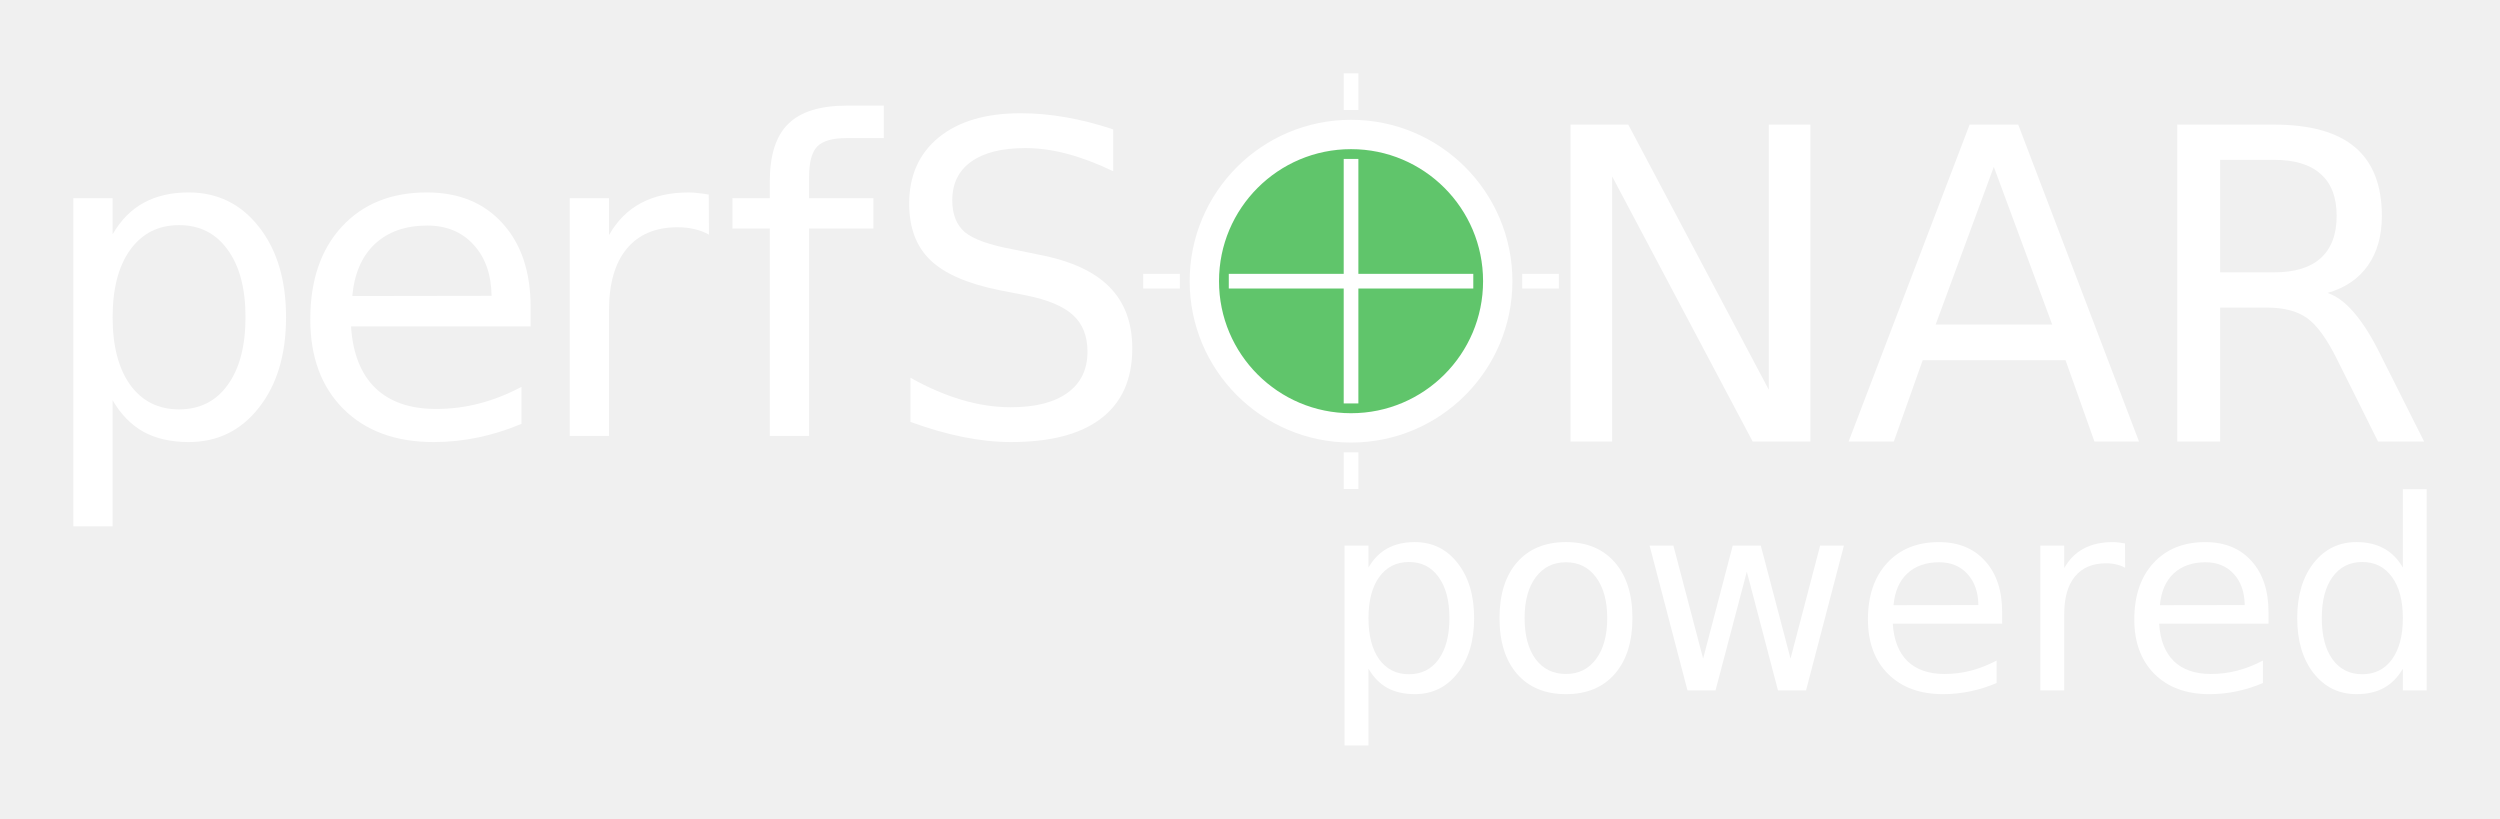
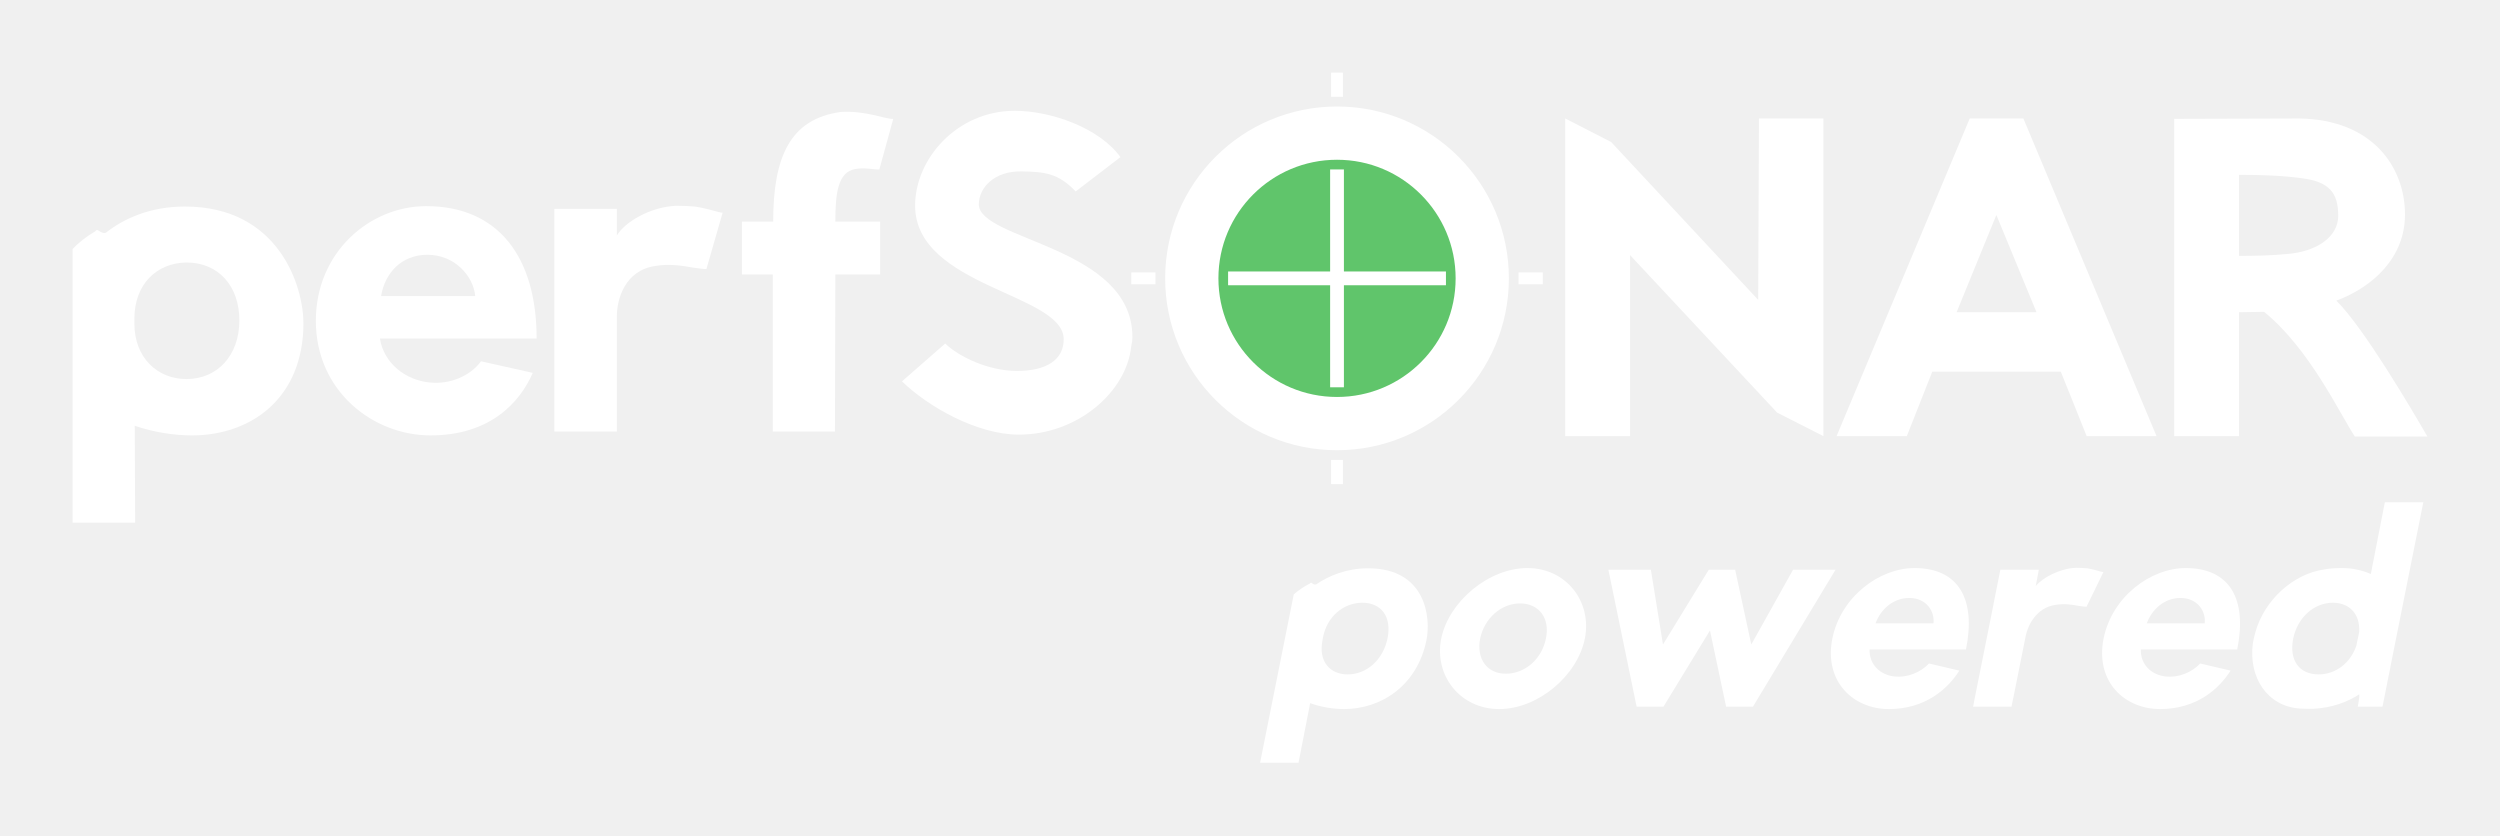
- <svg xmlns="http://www.w3.org/2000/svg" width="511.235mm" height="167.446mm" viewBox="0 0 511.235 167.446" version="1.1" id="svg8">
+ <svg xmlns="http://www.w3.org/2000/svg" width="516.411mm" height="172.549mm" viewBox="0 0 516.411 172.549" version="1.1" id="svg8">
  <defs id="defs2" />
-   <g id="layer4" style="display:inline">
-     <circle transform="translate(193.7791,-139.5)" style="display:inline;opacity:1;fill:#31b63f;fill-opacity:0.75;fill-rule:nonzero;stroke:none;stroke-width:6;stroke-linecap:square;stroke-linejoin:miter;stroke-miterlimit:4;stroke-dasharray:none;stroke-dashoffset:0;stroke-opacity:1" id="path3715-3" cy="197.014" cx="82.479" r="30" />
+   <g id="layer4" style="display:inline" transform="translate(6.112114,-1.8065489e-6)">
+     <circle transform="translate(187.5687,-139.5)" style="display:inline;opacity:1;fill:#31b63f;fill-opacity:0.75;fill-rule:nonzero;stroke:none;stroke-width:6;stroke-linecap:square;stroke-linejoin:miter;stroke-miterlimit:4;stroke-dasharray:none;stroke-dashoffset:0;stroke-opacity:1" id="path3715-3" cy="197.014" cx="82.479" r="30" />
  </g>
-   <g id="layer1" transform="translate(193.7791,-139.5)" style="display:inline">
-     <circle style="opacity:1;fill:none;fill-opacity:1;fill-rule:nonzero;stroke:#ffffff;stroke-width:6;stroke-linecap:square;stroke-linejoin:miter;stroke-miterlimit:4;stroke-dasharray:none;stroke-dashoffset:0;stroke-opacity:1" id="path3715" cy="197" cx="82.5" r="30" />
-     <path style="fill:none;fill-rule:evenodd;stroke:#ffffff;stroke-width:3;stroke-linecap:butt;stroke-linejoin:miter;stroke-miterlimit:4;stroke-dasharray:none;stroke-opacity:1" d="m 107.5,197 h -50" id="path4522" />
-     <path style="fill:none;fill-rule:evenodd;stroke:#ffffff;stroke-width:3;stroke-linecap:butt;stroke-linejoin:miter;stroke-miterlimit:4;stroke-dasharray:none;stroke-opacity:1" d="M 82.5,222 V 172" id="path4522-6" />
-     <path style="fill:none;fill-rule:evenodd;stroke:#ffffff;stroke-width:3;stroke-linecap:butt;stroke-linejoin:miter;stroke-miterlimit:4;stroke-dasharray:none;stroke-opacity:1" d="M 82.5,239.5 V 232" id="path4522-6-7" />
-     <path style="fill:none;fill-rule:evenodd;stroke:#ffffff;stroke-width:3;stroke-linecap:butt;stroke-linejoin:miter;stroke-miterlimit:4;stroke-dasharray:none;stroke-opacity:1" d="m 82.5,162 v -7.5" id="path4522-6-7-3" />
-     <path style="fill:none;fill-rule:evenodd;stroke:#ffffff;stroke-width:3;stroke-linecap:butt;stroke-linejoin:miter;stroke-miterlimit:4;stroke-dasharray:none;stroke-opacity:1" d="m 40,197 h 7.5" id="path4522-6-7-3-5" />
-     <path style="fill:none;fill-rule:evenodd;stroke:#ffffff;stroke-width:3;stroke-linecap:butt;stroke-linejoin:miter;stroke-miterlimit:4;stroke-dasharray:none;stroke-opacity:1" d="M 117.5,197 H 125" id="path4522-6-7-3-5-6" />
-     <text xml:space="preserve" style="font-style:normal;font-variant:normal;font-weight:normal;font-stretch:normal;font-size:70.556px;line-height:125%;font-family:sans-serif;-inkscape-font-specification:'sans-serif, Normal';font-variant-ligatures:normal;font-variant-caps:normal;font-variant-numeric:normal;font-feature-settings:normal;text-align:start;letter-spacing:0px;word-spacing:0px;writing-mode:lr-tb;text-anchor:start;fill:#ffffff;fill-opacity:1;stroke:none;stroke-width:0.265px;stroke-linecap:butt;stroke-linejoin:miter;stroke-opacity:1" x="310" y="219.5" id="text4725">
-       <tspan id="tspan4723" x="310" y="281.925" style="stroke-width:0.265px" />
+   <g id="layer1" transform="translate(193.6808,-139.5)" style="display:inline">
+     <circle style="opacity:1;fill:none;fill-opacity:1;fill-rule:nonzero;stroke:#ffffff;stroke-width:11;stroke-linecap:square;stroke-linejoin:miter;stroke-miterlimit:4;stroke-dasharray:none;stroke-dashoffset:0;stroke-opacity:1" id="path3715" cy="197" cx="82.5" r="30" />
+     <path style="fill:none;fill-rule:evenodd;stroke:#ffffff;stroke-width:2.846;stroke-linecap:butt;stroke-linejoin:miter;stroke-miterlimit:4;stroke-dasharray:none;stroke-opacity:1" d="m 105,197 -45,0" id="path4522" />
+     <path style="fill:none;fill-rule:evenodd;stroke:#ffffff;stroke-width:2.846;stroke-linecap:butt;stroke-linejoin:miter;stroke-miterlimit:4;stroke-dasharray:none;stroke-opacity:1" d="m 82.5,219.5 0,-45" id="path4522-6" />
+     <path style="fill:none;fill-rule:evenodd;stroke:#ffffff;stroke-width:2.449;stroke-linecap:butt;stroke-linejoin:miter;stroke-miterlimit:4;stroke-dasharray:none;stroke-opacity:1" d="m 82.5,239.5 0,-5" id="path4522-6-7" />
+     <path style="fill:none;fill-rule:evenodd;stroke:#ffffff;stroke-width:2.449;stroke-linecap:butt;stroke-linejoin:miter;stroke-miterlimit:4;stroke-dasharray:none;stroke-opacity:1" d="M 82.5,159.5 82.5,154.5" id="path4522-6-7-3" />
+     <path style="fill:none;fill-rule:evenodd;stroke:#ffffff;stroke-width:2.449;stroke-linecap:butt;stroke-linejoin:miter;stroke-miterlimit:4;stroke-dasharray:none;stroke-opacity:1" d="m 40,197 5,0" id="path4522-6-7-3-5" />
+     <path style="fill:none;fill-rule:evenodd;stroke:#ffffff;stroke-width:2.449;stroke-linecap:butt;stroke-linejoin:miter;stroke-miterlimit:4;stroke-dasharray:none;stroke-opacity:1" d="M 120,197 125,197" id="path4522-6-7-3-5-6" />
+     <text xml:space="preserve" style="font-style:normal;font-variant:normal;font-weight:normal;font-stretch:normal;font-size:70.556px;line-height:125%;font-family:sans-serif;-inkscape-font-specification:'sans-serif, Normal';text-align:start;letter-spacing:0px;word-spacing:0px;writing-mode:lr-tb;text-anchor:start;fill:#ffffff;fill-opacity:1;stroke:none;stroke-width:0.265px;stroke-linecap:butt;stroke-linejoin:miter;stroke-opacity:1" x="310" y="219.5" id="text4725">
+       <tspan id="tspan4723" x="310" y="219.5" style="stroke-width:0.265px" />
    </text>
  </g>
-   <g id="layer3" style="display:inline">
-     <g aria-label="NAR" transform="translate(193.7791,-139.5)" style="font-style:normal;font-variant:normal;font-weight:normal;font-stretch:normal;font-size:88.9px;line-height:125%;font-family:sans-serif;-inkscape-font-specification:'sans-serif, Normal';font-variant-ligatures:normal;font-variant-caps:normal;font-variant-numeric:normal;font-feature-settings:normal;text-align:start;letter-spacing:0px;word-spacing:0px;writing-mode:lr-tb;text-anchor:start;display:inline;fill:#ffffff;fill-opacity:1;stroke:none;stroke-width:0.265px;stroke-linecap:butt;stroke-linejoin:miter;stroke-opacity:1" id="text4651">
-       <path d="m 127.386,164.981 h 11.807 l 28.736,54.217 v -54.217 h 8.508 v 64.808 h -11.807 l -28.736,-54.217 v 54.217 h -8.508 z" style="font-style:normal;font-variant:normal;font-weight:normal;font-stretch:normal;font-size:88.9px;font-family:'DejaVu Sans';-inkscape-font-specification:'DejaVu Sans, Normal';font-variant-ligatures:normal;font-variant-caps:normal;font-variant-numeric:normal;font-feature-settings:normal;text-align:start;writing-mode:lr-tb;text-anchor:start;stroke-width:0.265px" id="path851" />
-       <path d="m 213.945,173.619 -11.894,32.252 h 23.831 z m -4.949,-8.638 h 9.94 l 24.699,64.808 h -9.116 l -5.904,-16.625 h -29.214 l -5.904,16.625 h -9.246 z" style="font-style:normal;font-variant:normal;font-weight:normal;font-stretch:normal;font-size:88.9px;font-family:'DejaVu Sans';-inkscape-font-specification:'DejaVu Sans, Normal';font-variant-ligatures:normal;font-variant-caps:normal;font-variant-numeric:normal;font-feature-settings:normal;text-align:start;writing-mode:lr-tb;text-anchor:start;stroke-width:0.265px" id="path853" />
-       <path d="m 282.185,199.403 q 2.822,0.955 5.469,4.08 2.691,3.125 5.383,8.595 l 8.899,17.711 h -9.42 l -8.291,-16.625 q -3.212,-6.511 -6.251,-8.638 -2.995,-2.127 -8.204,-2.127 h -9.55 v 27.391 h -8.768 v -64.808 h 19.794 q 11.113,0 16.582,4.645 5.469,4.645 5.469,14.021 0,6.121 -2.865,10.158 -2.822,4.037 -8.248,5.6 z m -21.965,-27.217 v 23.006 h 11.026 q 6.338,0 9.55,-2.908 3.256,-2.952 3.256,-8.638 0,-5.686 -3.256,-8.551 -3.212,-2.908 -9.55,-2.908 z" style="font-style:normal;font-variant:normal;font-weight:normal;font-stretch:normal;font-size:88.9px;font-family:'DejaVu Sans';-inkscape-font-specification:'DejaVu Sans, Normal';font-variant-ligatures:normal;font-variant-caps:normal;font-variant-numeric:normal;font-feature-settings:normal;text-align:start;writing-mode:lr-tb;text-anchor:start;stroke-width:0.265px" id="path855" />
+   <g id="layer3" style="display:inline" transform="translate(5.960504,-8.0654894e-7)">
+     <g transform="translate(187.7203,-139.5)" style="font-style:normal;font-variant:normal;font-weight:normal;font-stretch:normal;font-size:79.729px;line-height:125%;font-family:'Rabbid Highway Sign II';-inkscape-font-specification:'Rabbid Highway Sign II, Normal';text-align:end;letter-spacing:0px;word-spacing:0px;writing-mode:lr-tb;text-anchor:end;display:inline;fill:#ffffff;fill-opacity:1;stroke:none;stroke-width:0.265px;stroke-linecap:butt;stroke-linejoin:miter;stroke-opacity:1" id="text4651-0">
+       <path d="m -165.924,206.319 0,-0.957 c 0,-7.176 4.624,-11.561 10.763,-11.64 6.538,0 10.923,4.784 10.923,11.959 0,7.335 -4.624,12.119 -10.923,12.119 -5.98,0 -10.763,-4.385 -10.763,-11.481 z m 10.444,-24.158 c -7.176,0 -12.597,2.472 -16.344,5.422 -1.116,0.319 -1.674,-1.116 -2.153,-0.319 -1.913,1.116 -3.508,2.392 -4.704,3.668 l 0,56.528 12.916,0 -0.08,-20.012 c 3.907,1.355 8.212,1.993 11.8,1.993 12.278,0 23.042,-7.734 23.042,-23.201 0,-7.495 -5.023,-24.078 -24.477,-24.078 z" style="font-style:normal;font-variant:normal;font-weight:normal;font-stretch:normal;font-size:79.729px;line-height:125%;font-family:'Rabbid Highway Sign II';-inkscape-font-specification:'Rabbid Highway Sign II, Normal';text-align:end;writing-mode:lr-tb;text-anchor:end" id="path3446" />
+       <path d="m -114.965,200.658 c 0.797,-4.784 4.226,-8.531 9.567,-8.531 5.661,0 9.488,4.385 9.886,8.531 l -19.454,0 z m 20.65,13.474 c -2.312,3.109 -6.458,4.784 -10.524,4.385 -5.182,-0.478 -9.567,-4.066 -10.365,-9.089 l 32.37,0 c 0,-16.903 -7.973,-27.347 -22.802,-27.347 -11.72,0 -22.802,9.567 -22.802,23.679 0,14.59 11.88,23.679 23.679,23.679 12.358,0 18.497,-6.857 21.128,-12.916 l -10.684,-2.392 z" style="font-style:normal;font-variant:normal;font-weight:normal;font-stretch:normal;font-size:79.729px;line-height:125%;font-family:'Rabbid Highway Sign II';-inkscape-font-specification:'Rabbid Highway Sign II, Normal';text-align:end;writing-mode:lr-tb;text-anchor:end" id="path3448" />
+       <path d="m -66.259,182.639 -12.916,0 0,46.004 12.916,0 0,-23.839 c 0,-3.508 1.674,-9.488 7.973,-10.365 2.87,-0.478 5.422,-0.08 7.654,0.319 1.116,0.159 2.073,0.319 2.87,0.319 l 3.349,-11.64 c -0.797,0 -2.711,-0.797 -5.74,-1.276 -1.116,-0.08 -2.392,-0.159 -3.827,-0.159 -5.422,0.239 -10.604,3.349 -12.278,6.139 l 0,-5.501 z" style="font-style:normal;font-variant:normal;font-weight:normal;font-stretch:normal;font-size:79.729px;line-height:125%;font-family:'Rabbid Highway Sign II';-inkscape-font-specification:'Rabbid Highway Sign II, Normal';text-align:end;writing-mode:lr-tb;text-anchor:end" id="path3450" />
+       <path d="m -33.965,185.27 -6.458,0 0,10.923 6.378,0 0,32.45 12.836,0 0.08,-32.45 9.249,0 0,-10.923 -9.249,0 c 0,-5.9 0.558,-10.205 4.066,-10.843 1.993,-0.399 3.986,0.159 5.023,0.08 l 2.87,-10.444 c -1.674,0.08 -5.581,-1.754 -10.843,-1.435 -10.444,1.435 -13.953,9.249 -13.953,22.643 z" style="font-style:normal;font-variant:normal;font-weight:normal;font-stretch:normal;font-size:79.729px;line-height:125%;font-family:'Rabbid Highway Sign II';-inkscape-font-specification:'Rabbid Highway Sign II, Normal';text-align:end;writing-mode:lr-tb;text-anchor:end" id="path3452" />
+       <path d="m 28.513,179.051 9.249,-7.096 c -4.385,-6.059 -14.351,-9.567 -21.846,-9.567 -11.88,0 -20.57,9.886 -20.57,19.613 0.08,16.823 30.696,18.098 30.696,27.586 0,4.305 -3.668,6.538 -9.647,6.538 -5.9,0 -12.039,-2.95 -14.83,-5.661 l -8.93,7.813 c 5.342,5.182 15.467,11.003 24.158,11.003 12.119,0 22.244,-8.85 23.201,-18.258 0.159,-0.638 0.239,-1.276 0.239,-1.913 0,-18.736 -31.732,-19.932 -31.732,-27.427 0.08,-3.588 3.349,-6.857 8.77,-6.777 4.704,0.08 7.654,0.319 11.242,4.146 z" style="font-style:normal;font-variant:normal;font-weight:normal;font-stretch:normal;font-size:79.729px;line-height:125%;font-family:'Rabbid Highway Sign II';-inkscape-font-specification:'Rabbid Highway Sign II, Normal';text-align:end;writing-mode:lr-tb;text-anchor:end" id="path3454" />
    </g>
-     <g aria-label="perfS" transform="translate(193.7791,-139.5)" style="font-style:normal;font-variant:normal;font-weight:normal;font-stretch:normal;font-size:88.9px;line-height:125%;font-family:'DejaVu Sans';-inkscape-font-specification:'DejaVu Sans, Normal';font-variant-ligatures:normal;font-variant-caps:normal;font-variant-numeric:normal;font-feature-settings:normal;text-align:end;letter-spacing:0px;word-spacing:0px;writing-mode:lr-tb;text-anchor:end;display:inline;fill:#ffffff;fill-opacity:1;stroke:none;stroke-width:0.265px;stroke-linecap:butt;stroke-linejoin:miter;stroke-opacity:1" id="text4651-0">
-       <path d="m -170.749,221.35 v 25.784 h -8.031 v -67.109 h 8.031 v 7.379 q 2.518,-4.341 6.338,-6.424 3.863,-2.127 9.203,-2.127 8.855,0 14.368,7.032 5.556,7.032 5.556,18.492 0,11.46 -5.556,18.492 -5.513,7.032 -14.368,7.032 -5.339,0 -9.203,-2.084 -3.82,-2.127 -6.338,-6.468 z m 27.174,-16.973 q 0,-8.812 -3.646,-13.804 -3.603,-5.035 -9.94,-5.035 -6.338,0 -9.984,5.035 -3.603,4.992 -3.603,13.804 0,8.812 3.603,13.847 3.646,4.992 9.984,4.992 6.338,0 9.94,-4.992 3.646,-5.035 3.646,-13.847 z" id="path840" />
-       <path d="m -85.27,202.337 v 3.907 H -121.994 q 0.521,8.248 4.949,12.588 4.471,4.297 12.415,4.297 4.601,0 8.899,-1.129 4.341,-1.129 8.595,-3.386 v 7.553 q -4.297,1.823 -8.812,2.778 -4.514,0.955 -9.159,0.955 -11.633,0 -18.448,-6.772 -6.772,-6.772 -6.772,-18.318 0,-11.937 6.424,-18.926 6.468,-7.032 17.407,-7.032 9.81,0 15.497,6.338 5.73,6.294 5.73,17.146 z m -7.987,-2.344 q -0.087,-6.555 -3.69,-10.461 -3.559,-3.907 -9.463,-3.907 -6.685,0 -10.722,3.777 -3.994,3.777 -4.601,10.635 z" id="path842" />
-       <path d="m -48.8,187.492 q -1.346,-0.781 -2.952,-1.129 -1.563,-0.391 -3.473,-0.391 -6.772,0 -10.418,4.428 -3.603,4.384 -3.603,12.632 v 25.611 h -8.031 v -48.617 h 8.031 v 7.553 q 2.518,-4.428 6.555,-6.555 4.037,-2.17 9.81,-2.17 0.825,0 1.823,0.13 0.998,0.087 2.214,0.304 z" id="path844" />
-       <path d="m -13.05,161.099 v 6.641 h -7.64 q -4.297,0 -5.99,1.736 -1.65,1.736 -1.65,6.251 v 4.297 h 13.153 v 6.207 h -13.153 v 42.41 h -8.031 v -42.41 h -7.64 v -6.207 h 7.64 v -3.386 q 0,-8.117 3.777,-11.807 3.777,-3.733 11.981,-3.733 z" id="path846" />
-       <path d="m 33.858,165.961 v 8.551 q -4.992,-2.387 -9.42,-3.559 -4.428,-1.172 -8.551,-1.172 -7.162,0 -11.069,2.778 -3.863,2.778 -3.863,7.9 0,4.297 2.561,6.511 2.604,2.17 9.81,3.516 l 5.296,1.085 q 9.81,1.867 14.455,6.598 4.688,4.688 4.688,12.588 0,9.42 -6.338,14.281 -6.294,4.862 -18.492,4.862 -4.601,0 -9.81,-1.042 -5.166,-1.042 -10.722,-3.082 v -9.029 q 5.339,2.995 10.461,4.514 5.122,1.519 10.071,1.519 7.51,0 11.59,-2.952 4.08,-2.952 4.08,-8.421 0,-4.775 -2.952,-7.466 -2.908,-2.691 -9.593,-4.037 l -5.339,-1.042 q -9.81,-1.953 -14.194,-6.121 -4.384,-4.167 -4.384,-11.59 0,-8.595 6.034,-13.543 6.077,-4.949 16.712,-4.949 4.558,0 9.289,0.825 4.731,0.825 9.68,2.474 z" id="path848" />
+     <g style="font-style:normal;font-variant:normal;font-weight:normal;font-stretch:normal;font-size:88.9px;line-height:125%;font-family:sans-serif;-inkscape-font-specification:'sans-serif, Normal';text-align:start;letter-spacing:0px;word-spacing:0px;writing-mode:lr-tb;text-anchor:start;display:inline;fill:#ffffff;fill-opacity:1;stroke:none;stroke-width:0.265px;stroke-linecap:butt;stroke-linejoin:miter;stroke-opacity:1" id="text4651">
+       <path d="m 317.356,90.089 13.394,0 0,-37.392 30.376,32.529 9.567,4.863 0,-65.616 -13.315,0 -0.159,37.472 -30.376,-32.609 -9.488,-4.863 0,65.616 z" style="font-style:normal;font-variant:normal;font-weight:normal;font-stretch:normal;font-size:79.728px;font-family:'Rabbid Highway Sign II';-inkscape-font-specification:'Rabbid Highway Sign II, Normal';text-align:start;writing-mode:lr-tb;text-anchor:start;stroke-width:0.265px" id="path3439" />
+       <path d="m 411.997,24.473 -11.082,0 -27.506,65.616 14.51,0 5.262,-13.315 26.549,0 5.342,13.315 14.431,0 -27.506,-65.616 z m 2.711,40.023 -16.504,0 8.212,-20.091 8.292,20.091 z" style="font-style:normal;font-variant:normal;font-weight:normal;font-stretch:normal;font-size:79.728px;font-family:'Rabbid Highway Sign II';-inkscape-font-specification:'Rabbid Highway Sign II, Normal';text-align:start;writing-mode:lr-tb;text-anchor:start;stroke-width:0.265px" id="path3441" />
+       <path d="m 443.149,24.553 0,65.536 13.394,0 0,-25.593 c 1.515,0 3.349,-0.08 5.182,-0.08 9.408,7.654 15.627,21.048 18.736,25.752 l 14.989,0 c -3.03,-5.262 -13.235,-22.643 -18.816,-28.064 7.494,-2.79 14.192,-8.85 14.192,-17.779 0,-9.727 -6.617,-19.613 -21.845,-19.852 l -25.832,0.08 z m 13.394,28.303 0,-16.743 c 4.624,0 9.089,0.159 13.075,0.718 5.501,0.718 7.415,2.95 7.415,7.734 0,4.544 -4.704,7.415 -10.444,7.893 -3.269,0.319 -6.697,0.399 -10.046,0.399 z" style="font-style:normal;font-variant:normal;font-weight:normal;font-stretch:normal;font-size:79.728px;font-family:'Rabbid Highway Sign II';-inkscape-font-specification:'Rabbid Highway Sign II, Normal';text-align:start;writing-mode:lr-tb;text-anchor:start;stroke-width:0.265px" id="path3443" />
    </g>
  </g>
-   <g id="layer2" style="display:inline" transform="translate(8.931085,14.99999)">
-     <g aria-label="powered" style="font-style:normal;font-variant:normal;font-weight:normal;font-stretch:normal;font-size:70.556px;line-height:125%;font-family:sans-serif;-inkscape-font-specification:'sans-serif, Normal';font-variant-ligatures:normal;font-variant-caps:normal;font-variant-numeric:normal;font-feature-settings:normal;text-align:start;letter-spacing:0px;word-spacing:0px;writing-mode:lr-tb;text-anchor:start;fill:#ffffff;fill-opacity:1;stroke:none;stroke-width:0.265px;stroke-linecap:butt;stroke-linejoin:miter;stroke-opacity:1" id="text4651-0-4">
-       <path d="m 270.916,121.74 v 15.706 h -4.892 V 96.568 h 4.892 v 4.495 q 1.534,-2.644 3.86,-3.913 2.353,-1.296 5.606,-1.296 5.394,0 8.752,4.283 3.384,4.283 3.384,11.264 0,6.98 -3.384,11.264 -3.358,4.283 -8.752,4.283 -3.252,0 -5.606,-1.269 -2.327,-1.296 -3.86,-3.94 z m 16.552,-10.338 q 0,-5.368 -2.221,-8.408 -2.195,-3.067 -6.055,-3.067 -3.86,0 -6.081,3.067 -2.195,3.041 -2.195,8.408 0,5.368 2.195,8.435 2.221,3.041 6.081,3.041 3.86,0 6.055,-3.041 2.221,-3.067 2.221,-8.435 z" style="font-style:normal;font-variant:normal;font-weight:normal;font-stretch:normal;font-size:54.151px;font-family:'DejaVu Sans';-inkscape-font-specification:'DejaVu Sans, Normal';font-variant-ligatures:normal;font-variant-caps:normal;font-variant-numeric:normal;font-feature-settings:normal;text-align:start;writing-mode:lr-tb;text-anchor:start;stroke-width:0.265px" id="path858" />
-       <path d="m 311.302,99.979 q -3.913,0 -6.187,3.067 -2.274,3.041 -2.274,8.355 0,5.315 2.247,8.382 2.274,3.041 6.214,3.041 3.887,0 6.161,-3.067 2.274,-3.067 2.274,-8.355 0,-5.262 -2.274,-8.329 -2.274,-3.094 -6.161,-3.094 z m 0,-4.125 q 6.346,0 9.968,4.125 3.622,4.125 3.622,11.423 0,7.271 -3.622,11.423 -3.622,4.125 -9.968,4.125 -6.372,0 -9.995,-4.125 -3.596,-4.151 -3.596,-11.423 0,-7.298 3.596,-11.423 3.622,-4.125 9.995,-4.125 z" style="font-style:normal;font-variant:normal;font-weight:normal;font-stretch:normal;font-size:54.151px;font-family:'DejaVu Sans';-inkscape-font-specification:'DejaVu Sans, Normal';font-variant-ligatures:normal;font-variant-caps:normal;font-variant-numeric:normal;font-feature-settings:normal;text-align:start;writing-mode:lr-tb;text-anchor:start;stroke-width:0.265px" id="path860" />
-       <path d="m 328.401,96.568 h 4.865 l 6.081,23.11 6.055,-23.11 h 5.738 l 6.081,23.11 6.055,-23.11 h 4.865 l -7.747,29.614 h -5.738 l -6.372,-24.273 -6.399,24.273 h -5.738 z" style="font-style:normal;font-variant:normal;font-weight:normal;font-stretch:normal;font-size:54.151px;font-family:'DejaVu Sans';-inkscape-font-specification:'DejaVu Sans, Normal';font-variant-ligatures:normal;font-variant-caps:normal;font-variant-numeric:normal;font-feature-settings:normal;text-align:start;writing-mode:lr-tb;text-anchor:start;stroke-width:0.265px" id="path862" />
-       <path d="m 400.498,110.159 v 2.38 h -22.369 q 0.317,5.024 3.014,7.668 2.723,2.618 7.562,2.618 2.803,0 5.42,-0.687 2.644,-0.687 5.235,-2.062 v 4.601 q -2.618,1.111 -5.368,1.692 -2.75,0.582 -5.579,0.582 -7.086,0 -11.237,-4.125 -4.125,-4.125 -4.125,-11.158 0,-7.271 3.913,-11.528 3.94,-4.283 10.603,-4.283 5.976,0 9.439,3.86 3.49,3.834 3.49,10.444 z m -4.865,-1.428 q -0.053,-3.993 -2.248,-6.372 -2.168,-2.38 -5.764,-2.38 -4.072,0 -6.531,2.3 -2.433,2.3 -2.803,6.478 z" style="font-style:normal;font-variant:normal;font-weight:normal;font-stretch:normal;font-size:54.151px;font-family:'DejaVu Sans';-inkscape-font-specification:'DejaVu Sans, Normal';font-variant-ligatures:normal;font-variant-caps:normal;font-variant-numeric:normal;font-feature-settings:normal;text-align:start;writing-mode:lr-tb;text-anchor:start;stroke-width:0.265px" id="path864" />
-       <path d="m 425.644,101.116 q -0.82,-0.476 -1.798,-0.687 -0.952,-0.238 -2.115,-0.238 -4.125,0 -6.346,2.697 -2.195,2.671 -2.195,7.694 v 15.6 h -4.892 V 96.568 h 4.892 v 4.601 q 1.534,-2.697 3.993,-3.993 2.459,-1.322 5.976,-1.322 0.502,0 1.111,0.079 0.608,0.053 1.348,0.185 z" style="font-style:normal;font-variant:normal;font-weight:normal;font-stretch:normal;font-size:54.151px;font-family:'DejaVu Sans';-inkscape-font-specification:'DejaVu Sans, Normal';font-variant-ligatures:normal;font-variant-caps:normal;font-variant-numeric:normal;font-feature-settings:normal;text-align:start;writing-mode:lr-tb;text-anchor:start;stroke-width:0.265px" id="path866" />
-       <path d="m 454.967,110.159 v 2.38 h -22.369 q 0.317,5.024 3.014,7.668 2.723,2.618 7.562,2.618 2.803,0 5.42,-0.687 2.644,-0.687 5.235,-2.062 v 4.601 q -2.618,1.111 -5.368,1.692 -2.75,0.582 -5.579,0.582 -7.086,0 -11.237,-4.125 -4.125,-4.125 -4.125,-11.158 0,-7.271 3.913,-11.528 3.94,-4.283 10.603,-4.283 5.976,0 9.439,3.86 3.49,3.834 3.49,10.444 z m -4.865,-1.428 q -0.053,-3.993 -2.248,-6.372 -2.168,-2.38 -5.764,-2.38 -4.072,0 -6.531,2.3 -2.433,2.3 -2.803,6.478 z" style="font-style:normal;font-variant:normal;font-weight:normal;font-stretch:normal;font-size:54.151px;font-family:'DejaVu Sans';-inkscape-font-specification:'DejaVu Sans, Normal';font-variant-ligatures:normal;font-variant-caps:normal;font-variant-numeric:normal;font-feature-settings:normal;text-align:start;writing-mode:lr-tb;text-anchor:start;stroke-width:0.265px" id="path868" />
-       <path d="M 482.439,101.063 V 85.04 h 4.865 v 41.142 h -4.865 v -4.442 q -1.534,2.644 -3.887,3.94 -2.327,1.269 -5.606,1.269 -5.368,0 -8.752,-4.283 -3.358,-4.283 -3.358,-11.264 0,-6.98 3.358,-11.264 3.384,-4.283 8.752,-4.283 3.279,0 5.606,1.296 2.353,1.269 3.887,3.913 z m -16.579,10.338 q 0,5.368 2.195,8.435 2.221,3.041 6.081,3.041 3.86,0 6.081,-3.041 2.221,-3.067 2.221,-8.435 0,-5.368 -2.221,-8.408 -2.221,-3.067 -6.081,-3.067 -3.86,0 -6.081,3.067 -2.195,3.041 -2.195,8.408 z" style="font-style:normal;font-variant:normal;font-weight:normal;font-stretch:normal;font-size:54.151px;font-family:'DejaVu Sans';-inkscape-font-specification:'DejaVu Sans, Normal';font-variant-ligatures:normal;font-variant-caps:normal;font-variant-numeric:normal;font-feature-settings:normal;text-align:start;writing-mode:lr-tb;text-anchor:start;stroke-width:0.265px" id="path870" />
+   <g id="layer2" style="display:inline" transform="translate(8.832844,14.99999)">
+     <g style="font-style:normal;font-variant:normal;font-weight:normal;font-stretch:normal;font-size:69.144px;line-height:125%;font-family:sans-serif;-inkscape-font-specification:'sans-serif, Normal';text-align:start;letter-spacing:0px;word-spacing:0px;writing-mode:lr-tb;text-anchor:start;fill:#ffffff;fill-opacity:1;stroke:none;stroke-width:0.265px;stroke-linecap:butt;stroke-linejoin:miter;stroke-opacity:1" id="text4651-0-4">
+       <path d="m 264.349,117.247 0.098,-0.588 c 0.883,-4.413 4.266,-7.11 8.091,-7.159 4.021,0 6.13,2.942 5.247,7.355 -0.932,4.511 -4.364,7.453 -8.238,7.453 -3.678,0 -6.08,-2.697 -5.198,-7.061 z m 9.415,-14.858 c -4.413,0 -8.091,1.52 -10.739,3.334 -0.736,0.196 -0.883,-0.686 -1.275,-0.196 -1.324,0.687 -2.452,1.471 -3.334,2.256 l -6.963,34.767 7.944,0 2.403,-12.308 c 2.256,0.834 4.806,1.226 7.012,1.226 7.552,0 15.103,-4.756 17.016,-14.27 0.932,-4.609 -0.098,-14.809 -12.063,-14.809 z" style="font-style:italic;font-variant:normal;font-weight:normal;font-stretch:normal;font-size:49.036px;font-family:'Rabbid Highway Sign II';-inkscape-font-specification:'Rabbid Highway Sign II, Normal';text-align:end;writing-mode:lr-tb;text-anchor:end;stroke-width:0.265px" id="path3424" />
+       <path d="m 296.915,116.903 c 0.883,-4.217 4.364,-7.257 8.238,-7.257 3.923,0 6.228,3.04 5.345,7.257 -0.834,4.217 -4.315,7.257 -8.238,7.257 -3.874,0.049 -6.179,-3.04 -5.345,-7.257 z m -8.042,0 c -1.52,7.65 3.923,14.564 11.965,14.564 8.042,0 16.182,-6.914 17.702,-14.564 1.52,-7.601 -3.825,-14.564 -11.867,-14.564 -7.993,0 -16.231,6.914 -17.8,14.564 z" style="font-style:italic;font-variant:normal;font-weight:normal;font-stretch:normal;font-size:49.036px;font-family:'Rabbid Highway Sign II';-inkscape-font-specification:'Rabbid Highway Sign II, Normal';text-align:end;writing-mode:lr-tb;text-anchor:end;stroke-width:0.265px" id="path3426" />
+       <path d="m 334.776,130.977 9.611,-15.741 3.334,15.741 5.541,0 17.065,-28.294 -8.777,0 -8.63,15.446 -3.334,-15.446 -5.443,0 -9.464,15.446 -2.501,-15.446 -8.777,0 5.835,28.294 5.541,0 z" style="font-style:italic;font-variant:normal;font-weight:normal;font-stretch:normal;font-size:49.036px;font-family:'Rabbid Highway Sign II';-inkscape-font-specification:'Rabbid Highway Sign II, Normal';text-align:end;writing-mode:lr-tb;text-anchor:end;stroke-width:0.265px" id="path3428" />
+       <path d="m 378.586,113.765 c 1.079,-2.942 3.678,-5.247 6.963,-5.247 3.482,0 5.296,2.697 5.002,5.247 l -11.965,0 z m 11.033,8.287 c -1.765,1.912 -4.56,2.942 -7.012,2.697 -3.089,-0.294 -5.345,-2.501 -5.247,-5.59 l 19.909,0 c 2.109,-10.396 -1.52,-16.819 -10.641,-16.819 -7.208,0 -15.201,5.884 -16.966,14.564 -1.765,8.974 4.413,14.564 11.671,14.564 7.601,0 12.21,-4.217 14.564,-7.944 l -6.277,-1.471 z" style="font-style:italic;font-variant:normal;font-weight:normal;font-stretch:normal;font-size:49.036px;font-family:'Rabbid Highway Sign II';-inkscape-font-specification:'Rabbid Highway Sign II, Normal';text-align:end;writing-mode:lr-tb;text-anchor:end;stroke-width:0.265px" id="path3430" />
+       <path d="m 412.316,102.683 -7.944,0 -5.639,28.294 7.944,0 2.942,-14.662 c 0.441,-2.158 2.207,-5.835 6.179,-6.375 1.814,-0.294 3.334,-0.049 4.658,0.196 0.686,0.098 1.226,0.196 1.716,0.196 l 3.482,-7.159 c -0.49,0 -1.569,-0.49 -3.334,-0.785 -0.687,-0.049 -1.471,-0.098 -2.354,-0.098 -3.383,0.147 -6.914,2.06 -8.287,3.776 l 0.637,-3.383 z" style="font-style:italic;font-variant:normal;font-weight:normal;font-stretch:normal;font-size:49.036px;font-family:'Rabbid Highway Sign II';-inkscape-font-specification:'Rabbid Highway Sign II, Normal';text-align:end;writing-mode:lr-tb;text-anchor:end;stroke-width:0.265px" id="path3432" />
+       <path d="m 434.613,113.765 c 1.079,-2.942 3.678,-5.247 6.963,-5.247 3.482,0 5.296,2.697 5.002,5.247 l -11.965,0 z m 11.033,8.287 c -1.765,1.912 -4.56,2.942 -7.012,2.697 -3.089,-0.294 -5.345,-2.501 -5.247,-5.59 l 19.909,0 c 2.109,-10.396 -1.52,-16.819 -10.641,-16.819 -7.208,0 -15.201,5.884 -16.966,14.564 -1.765,8.974 4.413,14.564 11.671,14.564 7.601,0 12.21,-4.217 14.564,-7.944 l -6.277,-1.471 z" style="font-style:italic;font-variant:normal;font-weight:normal;font-stretch:normal;font-size:49.036px;font-family:'Rabbid Highway Sign II';-inkscape-font-specification:'Rabbid Highway Sign II, Normal';text-align:end;writing-mode:lr-tb;text-anchor:end;stroke-width:0.265px" id="path3434" />
+       <path d="m 464.862,116.903 c 0.932,-4.462 4.364,-7.404 8.238,-7.404 3.433,0.049 5.59,2.354 5.394,6.031 l -0.588,2.844 c -1.226,3.629 -4.315,5.933 -7.797,5.933 -4.021,0 -6.13,-2.942 -5.247,-7.404 z m 26.872,-28.147 -7.944,0 -2.893,14.809 c -1.814,-0.785 -3.874,-1.226 -5.884,-1.226 -1.422,0 -2.795,0.098 -3.776,0.294 -6.473,0.932 -12.357,6.424 -14.171,12.896 -0.245,0.785 -0.392,1.569 -0.539,2.354 -0.932,7.061 2.991,13.044 9.758,13.485 0.932,0.049 1.814,0.049 2.648,0.049 3.923,-0.196 7.061,-1.373 9.562,-2.991 0.098,0.539 -0.245,2.207 -0.294,2.55 l 5.1,0 8.434,-42.22 z" style="font-style:italic;font-variant:normal;font-weight:normal;font-stretch:normal;font-size:49.036px;font-family:'Rabbid Highway Sign II';-inkscape-font-specification:'Rabbid Highway Sign II, Normal';text-align:end;writing-mode:lr-tb;text-anchor:end;stroke-width:0.265px" id="path3436" />
    </g>
-     <text xml:space="preserve" style="font-style:normal;font-variant:normal;font-weight:normal;font-stretch:normal;font-size:70.556px;line-height:125%;font-family:sans-serif;-inkscape-font-specification:'sans-serif, Normal';font-variant-ligatures:normal;font-variant-caps:normal;font-variant-numeric:normal;font-feature-settings:normal;text-align:start;letter-spacing:0px;word-spacing:0px;writing-mode:lr-tb;text-anchor:start;fill:#ffffff;fill-opacity:1;stroke:none;stroke-width:0.265px;stroke-linecap:butt;stroke-linejoin:miter;stroke-opacity:1" x="363.988" y="-165.556" id="text6229">
-       <tspan id="tspan6227" x="363.988" y="-103.131" style="stroke-width:0.265px" />
+     <text xml:space="preserve" style="font-style:normal;font-variant:normal;font-weight:normal;font-stretch:normal;font-size:70.556px;line-height:125%;font-family:sans-serif;-inkscape-font-specification:'sans-serif, Normal';text-align:start;letter-spacing:0px;word-spacing:0px;writing-mode:lr-tb;text-anchor:start;fill:#ffffff;fill-opacity:1;stroke:none;stroke-width:0.265px;stroke-linecap:butt;stroke-linejoin:miter;stroke-opacity:1" x="363.988" y="-165.556" id="text6229">
+       <tspan id="tspan6227" x="363.988" y="-165.556" style="stroke-width:0.265px" />
+     </text>
+     <text xml:space="preserve" style="font-style:normal;font-variant:normal;font-weight:normal;font-stretch:normal;font-size:70.556px;line-height:125%;font-family:sans-serif;-inkscape-font-specification:'sans-serif, Normal';text-align:start;letter-spacing:0px;word-spacing:0px;writing-mode:lr-tb;text-anchor:start;fill:#ffffff;fill-opacity:1;stroke:none;stroke-width:0.265px;stroke-linecap:butt;stroke-linejoin:miter;stroke-opacity:1" x="557.348" y="80" id="text842">
+       <tspan id="tspan840" x="557.348" y="80" style="stroke-width:0.265px" />
+     </text>
+     <text xml:space="preserve" style="font-style:normal;font-variant:normal;font-weight:normal;font-stretch:normal;font-size:70.556px;line-height:125%;font-family:sans-serif;-inkscape-font-specification:'sans-serif, Normal';text-align:start;letter-spacing:0px;word-spacing:0px;writing-mode:lr-tb;text-anchor:start;fill:#ffffff;fill-opacity:1;stroke:none;stroke-width:0.265px;stroke-linecap:butt;stroke-linejoin:miter;stroke-opacity:1" x="403.326" y="-263.632" id="text846">
+       <tspan id="tspan844" x="403.326" y="-263.632" style="stroke-width:0.265px" />
    </text>
  </g>
</svg>
